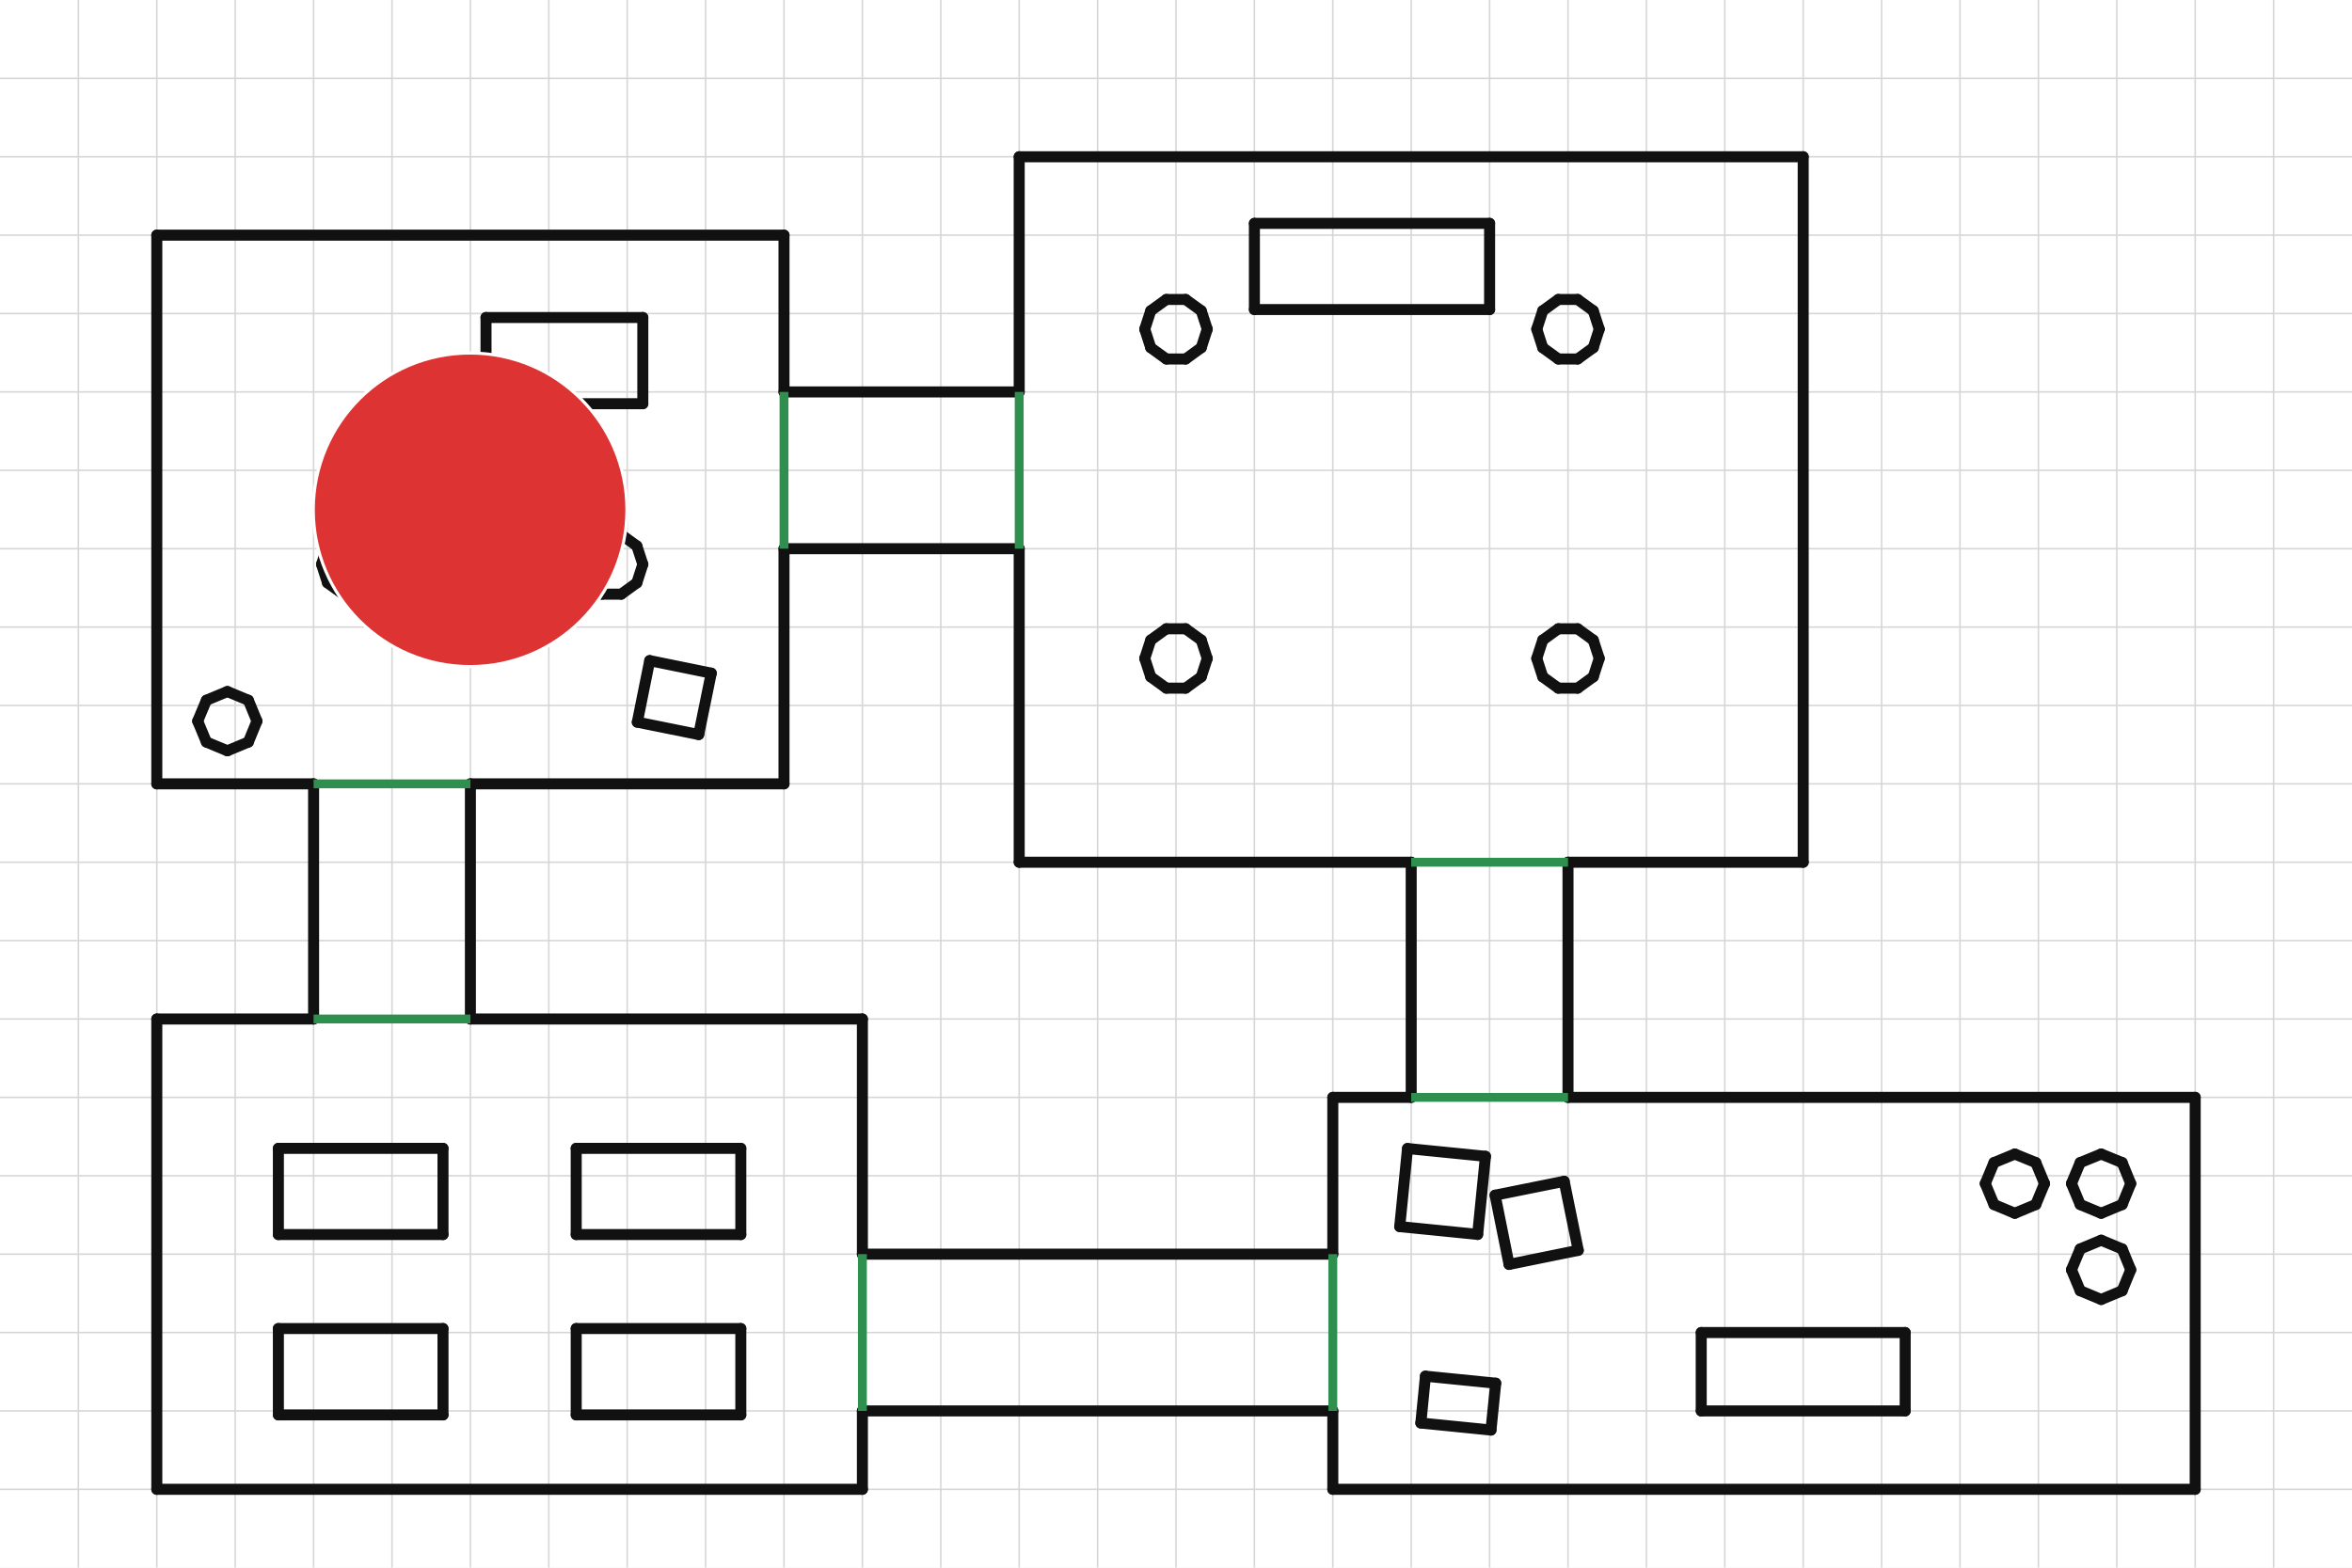
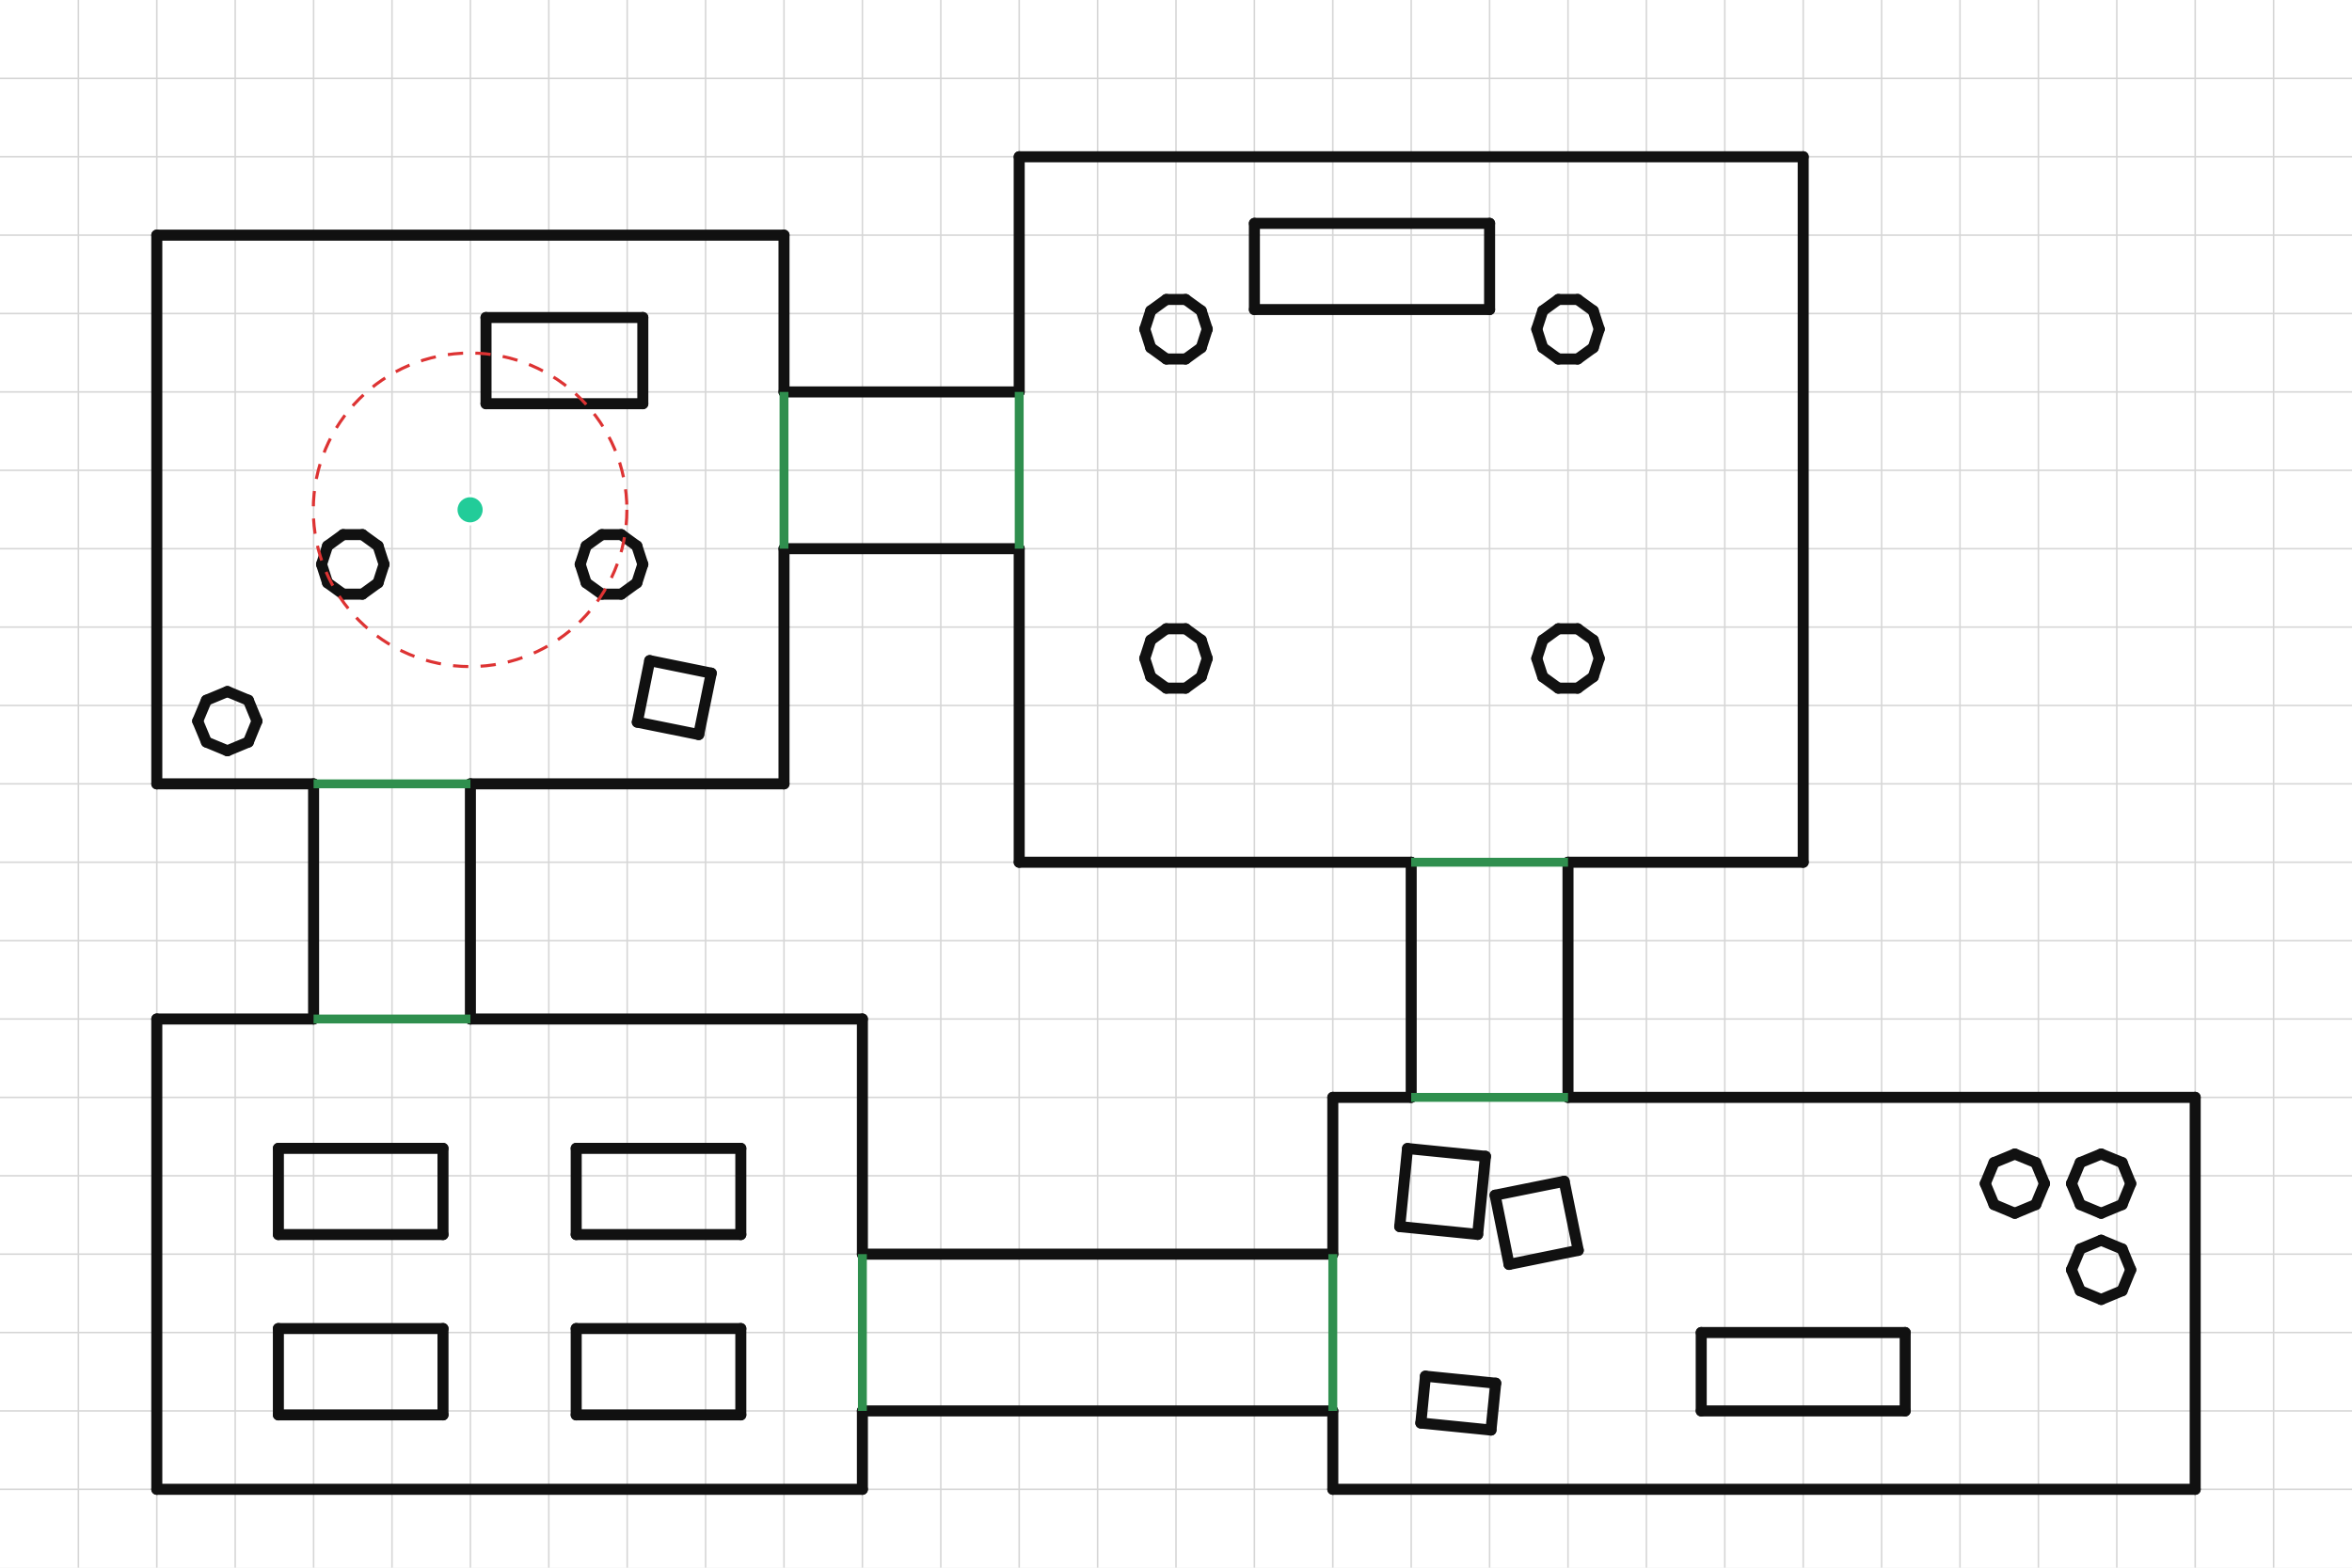
- <svg xmlns="http://www.w3.org/2000/svg" viewBox="0 0 1536 1024" width="1536" height="1024" data-set="80409ae2-1254-47e7-9cd4-4e4679f6a634" data-version="3" data-squares="30" data-feet-per-square="5">
+ <svg xmlns="http://www.w3.org/2000/svg" viewBox="0 0 1536 1024" width="1536" height="1024" data-set="80409ae2-1254-47e7-9cd4-4e4679f6a634" data-version="4" data-squares="30" data-feet-per-square="5">
  <rect width="1536" height="1024" fill="#ffffff" />
  <g id="grid" stroke="#d6d6d6" stroke-width="1" fill="none">
    <line x1="51.2" y1="0" x2="51.2" y2="1024" />
    <line x1="102.4" y1="0" x2="102.4" y2="1024" />
    <line x1="153.6" y1="0" x2="153.6" y2="1024" />
    <line x1="204.8" y1="0" x2="204.8" y2="1024" />
    <line x1="256" y1="0" x2="256" y2="1024" />
    <line x1="307.2" y1="0" x2="307.2" y2="1024" />
    <line x1="358.4" y1="0" x2="358.4" y2="1024" />
    <line x1="409.6" y1="0" x2="409.6" y2="1024" />
    <line x1="460.8" y1="0" x2="460.8" y2="1024" />
    <line x1="512" y1="0" x2="512" y2="1024" />
    <line x1="563.2" y1="0" x2="563.2" y2="1024" />
    <line x1="614.4" y1="0" x2="614.4" y2="1024" />
    <line x1="665.6" y1="0" x2="665.6" y2="1024" />
    <line x1="716.8" y1="0" x2="716.8" y2="1024" />
    <line x1="768" y1="0" x2="768" y2="1024" />
    <line x1="819.2" y1="0" x2="819.2" y2="1024" />
    <line x1="870.4" y1="0" x2="870.4" y2="1024" />
    <line x1="921.6" y1="0" x2="921.6" y2="1024" />
    <line x1="972.8" y1="0" x2="972.8" y2="1024" />
    <line x1="1024" y1="0" x2="1024" y2="1024" />
    <line x1="1075.2" y1="0" x2="1075.2" y2="1024" />
    <line x1="1126.4" y1="0" x2="1126.4" y2="1024" />
    <line x1="1177.6" y1="0" x2="1177.6" y2="1024" />
    <line x1="1228.8" y1="0" x2="1228.8" y2="1024" />
    <line x1="1280" y1="0" x2="1280" y2="1024" />
    <line x1="1331.2" y1="0" x2="1331.2" y2="1024" />
    <line x1="1382.4" y1="0" x2="1382.4" y2="1024" />
    <line x1="1433.6" y1="0" x2="1433.6" y2="1024" />
    <line x1="1484.8" y1="0" x2="1484.8" y2="1024" />
    <line x1="0" y1="51.2" x2="1536" y2="51.2" />
    <line x1="0" y1="102.4" x2="1536" y2="102.4" />
    <line x1="0" y1="153.6" x2="1536" y2="153.6" />
    <line x1="0" y1="204.8" x2="1536" y2="204.8" />
    <line x1="0" y1="256" x2="1536" y2="256" />
    <line x1="0" y1="307.2" x2="1536" y2="307.2" />
    <line x1="0" y1="358.4" x2="1536" y2="358.4" />
    <line x1="0" y1="409.6" x2="1536" y2="409.6" />
    <line x1="0" y1="460.8" x2="1536" y2="460.8" />
    <line x1="0" y1="512" x2="1536" y2="512" />
    <line x1="0" y1="563.2" x2="1536" y2="563.2" />
    <line x1="0" y1="614.4" x2="1536" y2="614.4" />
    <line x1="0" y1="665.6" x2="1536" y2="665.6" />
    <line x1="0" y1="716.8" x2="1536" y2="716.8" />
    <line x1="0" y1="768" x2="1536" y2="768" />
    <line x1="0" y1="819.2" x2="1536" y2="819.2" />
    <line x1="0" y1="870.4" x2="1536" y2="870.4" />
    <line x1="0" y1="921.6" x2="1536" y2="921.6" />
    <line x1="0" y1="972.8" x2="1536" y2="972.8" />
  </g>
  <g id="difficult" fill="#f3e3b8" stroke="none" />
  <g id="fences" stroke="#8a5a2b" stroke-width="4.3" stroke-dasharray="10.2,7.7" stroke-linecap="butt" />
  <g id="walls" stroke="#111111" stroke-width="7.2" stroke-linecap="round">
    <line x1="665.6" y1="102.4" x2="1177.6" y2="102.4" />
    <line x1="665.6" y1="102.4" x2="665.6" y2="256" />
    <line x1="1177.6" y1="102.4" x2="1177.6" y2="563.2" />
    <line x1="102.4" y1="153.6" x2="512" y2="153.6" />
    <line x1="102.4" y1="153.6" x2="102.4" y2="512" />
    <line x1="512" y1="153.6" x2="512" y2="256" />
    <line x1="512" y1="256" x2="665.6" y2="256" />
    <line x1="512" y1="358.4" x2="665.6" y2="358.4" />
    <line x1="512" y1="358.4" x2="512" y2="512" />
    <line x1="665.6" y1="358.4" x2="665.6" y2="563.2" />
    <line x1="102.4" y1="512" x2="204.8" y2="512" />
    <line x1="307.2" y1="512" x2="512" y2="512" />
    <line x1="204.8" y1="512" x2="204.8" y2="665.6" />
    <line x1="307.2" y1="512" x2="307.2" y2="665.6" />
    <line x1="665.6" y1="563.2" x2="921.6" y2="563.2" />
    <line x1="1024" y1="563.2" x2="1177.6" y2="563.2" />
    <line x1="921.6" y1="563.2" x2="921.6" y2="716.8" />
    <line x1="1024" y1="563.2" x2="1024" y2="716.8" />
    <line x1="102.4" y1="665.6" x2="204.8" y2="665.6" />
    <line x1="102.4" y1="665.6" x2="102.4" y2="972.8" />
    <line x1="307.2" y1="665.6" x2="563.2" y2="665.6" />
    <line x1="563.2" y1="665.6" x2="563.2" y2="819.2" />
    <line x1="870.4" y1="716.8" x2="921.6" y2="716.8" />
    <line x1="870.4" y1="716.8" x2="870.4" y2="819.2" />
    <line x1="1024" y1="716.8" x2="1433.6" y2="716.8" />
    <line x1="1433.6" y1="716.8" x2="1433.6" y2="972.8" />
    <line x1="563.2" y1="819.2" x2="870.4" y2="819.2" />
    <line x1="563.2" y1="921.6" x2="870.4" y2="921.6" />
    <line x1="102.4" y1="972.8" x2="563.2" y2="972.8" />
    <line x1="563.2" y1="921.6" x2="563.2" y2="972.8" />
    <line x1="870.4" y1="972.8" x2="1433.6" y2="972.8" />
    <line x1="870.4" y1="921.6" x2="870.4" y2="972.8" />
    <line x1="250.8" y1="368.6" x2="246.9" y2="380.7" />
    <line x1="246.9" y1="380.7" x2="236.7" y2="388.1" />
    <line x1="236.7" y1="388.1" x2="224.1" y2="388.1" />
    <line x1="224.1" y1="388.1" x2="213.9" y2="380.7" />
    <line x1="213.9" y1="380.7" x2="210" y2="368.6" />
    <line x1="210" y1="368.6" x2="213.9" y2="356.6" />
    <line x1="213.9" y1="356.6" x2="224.1" y2="349.2" />
    <line x1="224.1" y1="349.2" x2="236.7" y2="349.2" />
    <line x1="236.7" y1="349.2" x2="246.9" y2="356.6" />
    <line x1="246.9" y1="356.6" x2="250.8" y2="368.6" />
    <line x1="419.8" y1="368.6" x2="415.9" y2="380.7" />
    <line x1="415.9" y1="380.7" x2="405.7" y2="388.1" />
    <line x1="405.7" y1="388.1" x2="393.1" y2="388.1" />
    <line x1="393.1" y1="388.1" x2="382.8" y2="380.7" />
    <line x1="382.8" y1="380.7" x2="378.9" y2="368.6" />
    <line x1="378.9" y1="368.6" x2="382.8" y2="356.6" />
    <line x1="382.8" y1="356.6" x2="393.1" y2="349.2" />
    <line x1="393.1" y1="349.2" x2="405.7" y2="349.2" />
    <line x1="405.7" y1="349.2" x2="415.9" y2="356.6" />
    <line x1="415.9" y1="356.6" x2="419.8" y2="368.6" />
    <line x1="317.4" y1="207.4" x2="419.8" y2="207.4" />
    <line x1="419.8" y1="207.4" x2="419.8" y2="263.7" />
    <line x1="419.8" y1="263.7" x2="317.4" y2="263.7" />
    <line x1="317.4" y1="263.7" x2="317.4" y2="207.4" />
    <line x1="424.3" y1="431.5" x2="464.5" y2="439.7" />
    <line x1="464.5" y1="439.7" x2="456.3" y2="479.8" />
    <line x1="456.3" y1="479.8" x2="416.2" y2="471.7" />
    <line x1="416.2" y1="471.7" x2="424.3" y2="431.5" />
    <line x1="167.8" y1="471" x2="162.2" y2="484.7" />
    <line x1="162.2" y1="484.7" x2="148.5" y2="490.4" />
    <line x1="148.5" y1="490.4" x2="134.8" y2="484.7" />
    <line x1="134.8" y1="484.7" x2="129.1" y2="471" />
    <line x1="129.1" y1="471" x2="134.8" y2="457.4" />
    <line x1="134.8" y1="457.4" x2="148.5" y2="451.7" />
    <line x1="148.5" y1="451.7" x2="162.2" y2="457.4" />
    <line x1="162.2" y1="457.4" x2="167.8" y2="471" />
    <line x1="788.4" y1="215" x2="784.5" y2="227.1" />
    <line x1="784.5" y1="227.1" x2="774.3" y2="234.5" />
    <line x1="774.3" y1="234.5" x2="761.7" y2="234.5" />
    <line x1="761.7" y1="234.5" x2="751.5" y2="227.1" />
    <line x1="751.5" y1="227.1" x2="747.6" y2="215" />
    <line x1="747.6" y1="215" x2="751.5" y2="203" />
    <line x1="751.5" y1="203" x2="761.7" y2="195.6" />
    <line x1="761.7" y1="195.6" x2="774.3" y2="195.6" />
    <line x1="774.3" y1="195.6" x2="784.5" y2="203" />
    <line x1="784.5" y1="203" x2="788.4" y2="215" />
    <line x1="1044.4" y1="215" x2="1040.5" y2="227.1" />
    <line x1="1040.5" y1="227.1" x2="1030.3" y2="234.5" />
    <line x1="1030.3" y1="234.5" x2="1017.7" y2="234.5" />
    <line x1="1017.7" y1="234.5" x2="1007.5" y2="227.1" />
    <line x1="1007.5" y1="227.1" x2="1003.6" y2="215" />
    <line x1="1003.6" y1="215" x2="1007.5" y2="203" />
    <line x1="1007.5" y1="203" x2="1017.7" y2="195.6" />
    <line x1="1017.7" y1="195.6" x2="1030.3" y2="195.6" />
    <line x1="1030.3" y1="195.6" x2="1040.5" y2="203" />
    <line x1="1040.5" y1="203" x2="1044.4" y2="215" />
    <line x1="788.4" y1="430.1" x2="784.5" y2="442.1" />
    <line x1="784.5" y1="442.1" x2="774.3" y2="449.5" />
    <line x1="774.3" y1="449.5" x2="761.7" y2="449.5" />
    <line x1="761.7" y1="449.5" x2="751.5" y2="442.1" />
    <line x1="751.5" y1="442.1" x2="747.6" y2="430.1" />
    <line x1="747.6" y1="430.1" x2="751.5" y2="418.1" />
    <line x1="751.5" y1="418.1" x2="761.7" y2="410.7" />
    <line x1="761.7" y1="410.7" x2="774.3" y2="410.7" />
    <line x1="774.3" y1="410.7" x2="784.5" y2="418.1" />
    <line x1="784.5" y1="418.1" x2="788.4" y2="430.1" />
    <line x1="1044.4" y1="430.1" x2="1040.5" y2="442.1" />
    <line x1="1040.5" y1="442.1" x2="1030.3" y2="449.5" />
    <line x1="1030.3" y1="449.5" x2="1017.7" y2="449.5" />
    <line x1="1017.7" y1="449.5" x2="1007.5" y2="442.1" />
    <line x1="1007.5" y1="442.1" x2="1003.6" y2="430.1" />
    <line x1="1003.6" y1="430.1" x2="1007.5" y2="418.1" />
    <line x1="1007.5" y1="418.1" x2="1017.7" y2="410.7" />
    <line x1="1017.7" y1="410.7" x2="1030.3" y2="410.7" />
    <line x1="1030.3" y1="410.7" x2="1040.5" y2="418.1" />
    <line x1="1040.5" y1="418.1" x2="1044.4" y2="430.1" />
    <line x1="819.2" y1="145.9" x2="972.8" y2="145.9" />
    <line x1="972.8" y1="145.9" x2="972.8" y2="202.2" />
    <line x1="972.8" y1="202.2" x2="819.2" y2="202.2" />
    <line x1="819.2" y1="202.2" x2="819.2" y2="145.9" />
    <line x1="181.8" y1="750.1" x2="289.3" y2="750.1" />
    <line x1="289.3" y1="750.1" x2="289.3" y2="806.4" />
    <line x1="289.3" y1="806.4" x2="181.8" y2="806.4" />
    <line x1="181.8" y1="806.4" x2="181.8" y2="750.1" />
    <line x1="376.3" y1="750.1" x2="483.8" y2="750.1" />
    <line x1="483.8" y1="750.1" x2="483.8" y2="806.4" />
    <line x1="483.8" y1="806.4" x2="376.3" y2="806.4" />
    <line x1="376.3" y1="806.4" x2="376.3" y2="750.1" />
    <line x1="181.8" y1="867.8" x2="289.3" y2="867.8" />
    <line x1="289.3" y1="867.8" x2="289.3" y2="924.2" />
    <line x1="289.3" y1="924.2" x2="181.8" y2="924.2" />
    <line x1="181.8" y1="924.2" x2="181.8" y2="867.8" />
    <line x1="376.3" y1="867.8" x2="483.8" y2="867.8" />
    <line x1="483.8" y1="867.8" x2="483.8" y2="924.2" />
    <line x1="483.8" y1="924.2" x2="376.3" y2="924.2" />
    <line x1="376.3" y1="924.2" x2="376.3" y2="867.8" />
    <line x1="919.2" y1="750.2" x2="970.1" y2="755.3" />
    <line x1="970.1" y1="755.3" x2="965" y2="806.3" />
    <line x1="965" y1="806.3" x2="914.1" y2="801.2" />
    <line x1="914.1" y1="801.2" x2="919.2" y2="750.2" />
    <line x1="976.4" y1="780.7" x2="1021.5" y2="771.6" />
    <line x1="1021.5" y1="771.6" x2="1030.7" y2="816.7" />
    <line x1="1030.7" y1="816.7" x2="985.5" y2="825.9" />
    <line x1="985.5" y1="825.9" x2="976.4" y2="780.7" />
    <line x1="1391.5" y1="773.1" x2="1385.9" y2="786.8" />
    <line x1="1385.9" y1="786.8" x2="1372.2" y2="792.5" />
    <line x1="1372.2" y1="792.5" x2="1358.5" y2="786.8" />
    <line x1="1358.5" y1="786.8" x2="1352.8" y2="773.1" />
    <line x1="1352.8" y1="773.1" x2="1358.5" y2="759.4" />
    <line x1="1358.5" y1="759.4" x2="1372.2" y2="753.8" />
    <line x1="1372.2" y1="753.8" x2="1385.9" y2="759.4" />
    <line x1="1385.9" y1="759.4" x2="1391.5" y2="773.1" />
    <line x1="1391.5" y1="829.4" x2="1385.9" y2="843.1" />
    <line x1="1385.9" y1="843.1" x2="1372.2" y2="848.8" />
    <line x1="1372.2" y1="848.8" x2="1358.5" y2="843.1" />
    <line x1="1358.5" y1="843.1" x2="1352.8" y2="829.4" />
    <line x1="1352.8" y1="829.4" x2="1358.5" y2="815.8" />
    <line x1="1358.5" y1="815.8" x2="1372.2" y2="810.1" />
    <line x1="1372.2" y1="810.1" x2="1385.9" y2="815.8" />
    <line x1="1385.9" y1="815.8" x2="1391.5" y2="829.4" />
    <line x1="1335.2" y1="773.1" x2="1329.5" y2="786.8" />
    <line x1="1329.5" y1="786.8" x2="1315.8" y2="792.5" />
    <line x1="1315.8" y1="792.5" x2="1302.2" y2="786.8" />
    <line x1="1302.2" y1="786.8" x2="1296.5" y2="773.1" />
    <line x1="1296.5" y1="773.1" x2="1302.2" y2="759.4" />
    <line x1="1302.2" y1="759.4" x2="1315.8" y2="753.8" />
    <line x1="1315.8" y1="753.8" x2="1329.5" y2="759.4" />
    <line x1="1329.5" y1="759.4" x2="1335.2" y2="773.1" />
    <line x1="1111" y1="870.4" x2="1244.2" y2="870.4" />
    <line x1="1244.2" y1="870.4" x2="1244.2" y2="921.6" />
    <line x1="1244.2" y1="921.6" x2="1111" y2="921.6" />
    <line x1="1111" y1="921.6" x2="1111" y2="870.4" />
    <line x1="930.9" y1="898.9" x2="976.8" y2="903.5" />
    <line x1="976.8" y1="903.5" x2="973.7" y2="934.1" />
    <line x1="973.7" y1="934.1" x2="927.9" y2="929.5" />
    <line x1="927.9" y1="929.5" x2="930.9" y2="898.9" />
  </g>
  <g id="doors" stroke="#2f8f4e" stroke-width="5.8" stroke-linecap="butt">
    <line x1="512" y1="256" x2="512" y2="358.4" data-open="1" />
    <line x1="665.6" y1="256" x2="665.6" y2="358.4" data-open="1" />
    <line x1="921.6" y1="563.2" x2="1024" y2="563.2" data-open="1" />
    <line x1="921.6" y1="716.8" x2="1024" y2="716.8" data-open="1" />
    <line x1="204.8" y1="512" x2="307.2" y2="512" data-open="0" />
    <line x1="204.8" y1="665.6" x2="307.2" y2="665.6" data-open="0" />
    <line x1="563.2" y1="819.2" x2="563.2" y2="921.6" data-open="1" />
    <line x1="870.4" y1="819.2" x2="870.4" y2="921.6" data-open="0" />
  </g>
  <g id="pins" fill="#d33" stroke="#ffffff" stroke-width="2">
    <g data-name="start">
-       <circle cx="307" cy="333" r="9.2" class="start" />
-       <circle cx="307" cy="333" r="102.4" class="area" />
+       <circle cx="307" cy="333" r="9.2" class="start" fill="#2c9" />
+       <circle cx="307" cy="333" r="102.4" class="area" fill="none" stroke="#d33" stroke-width="2" stroke-dasharray="10,8" />
    </g>
  </g>
</svg>
